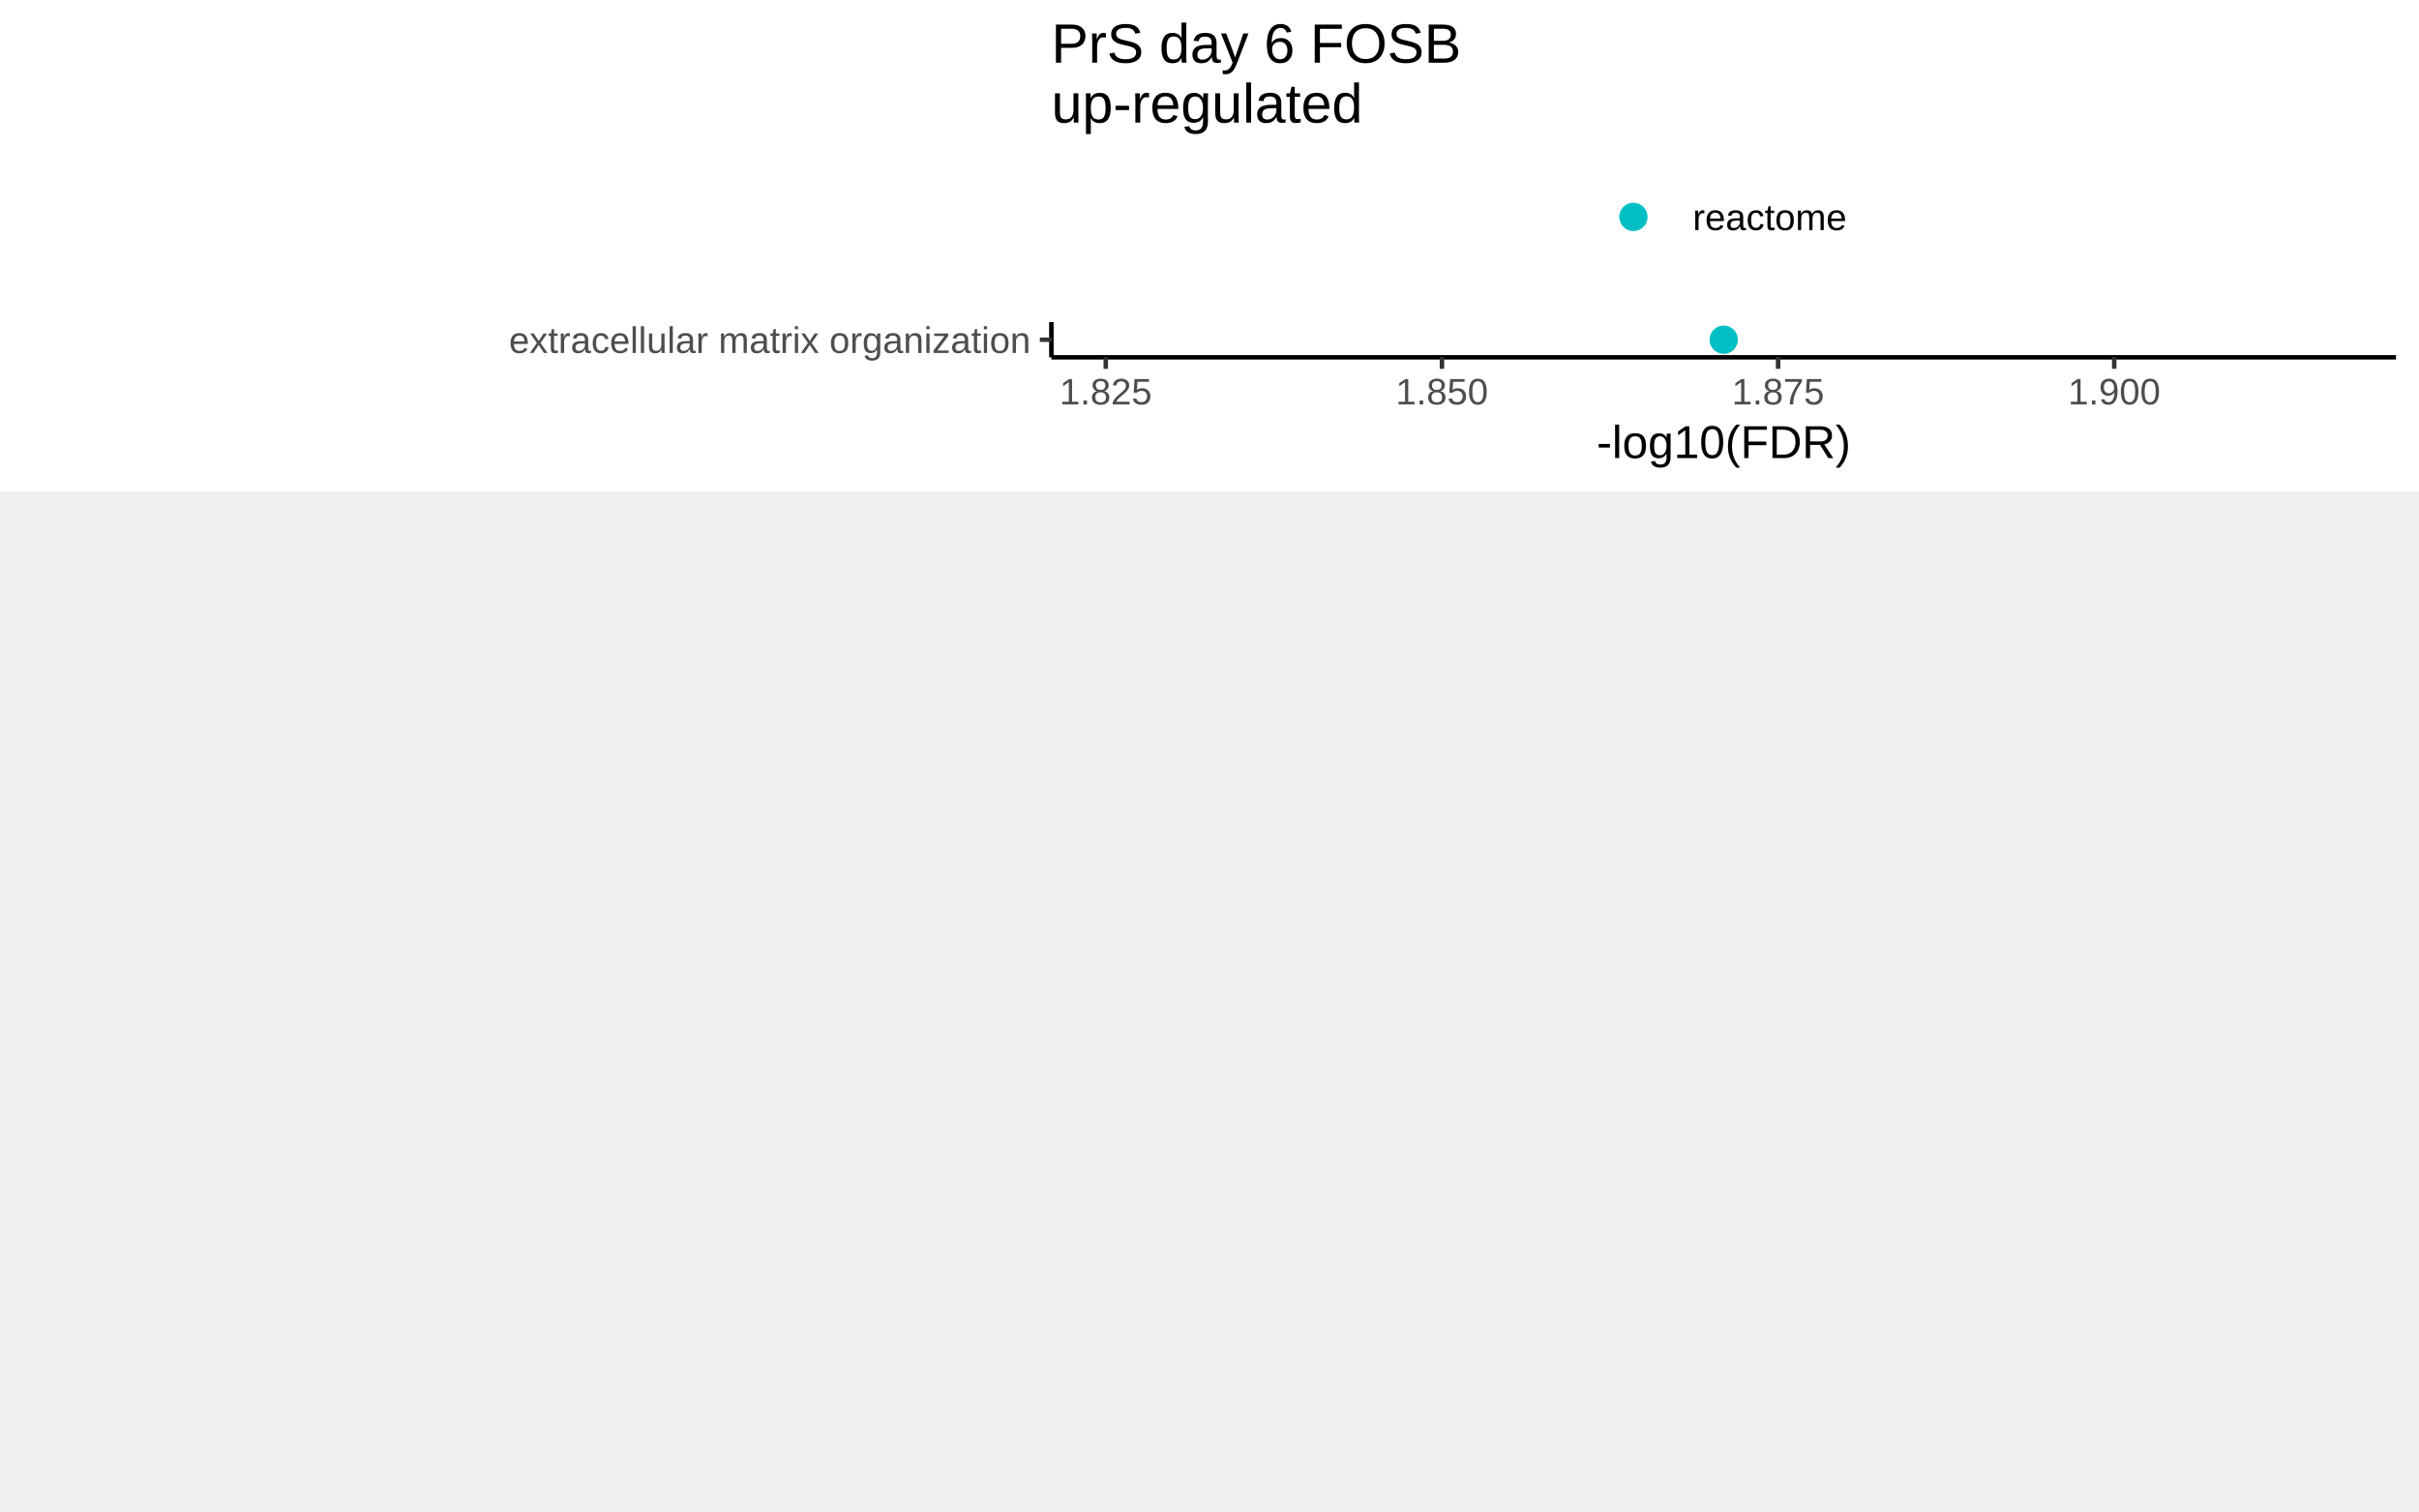
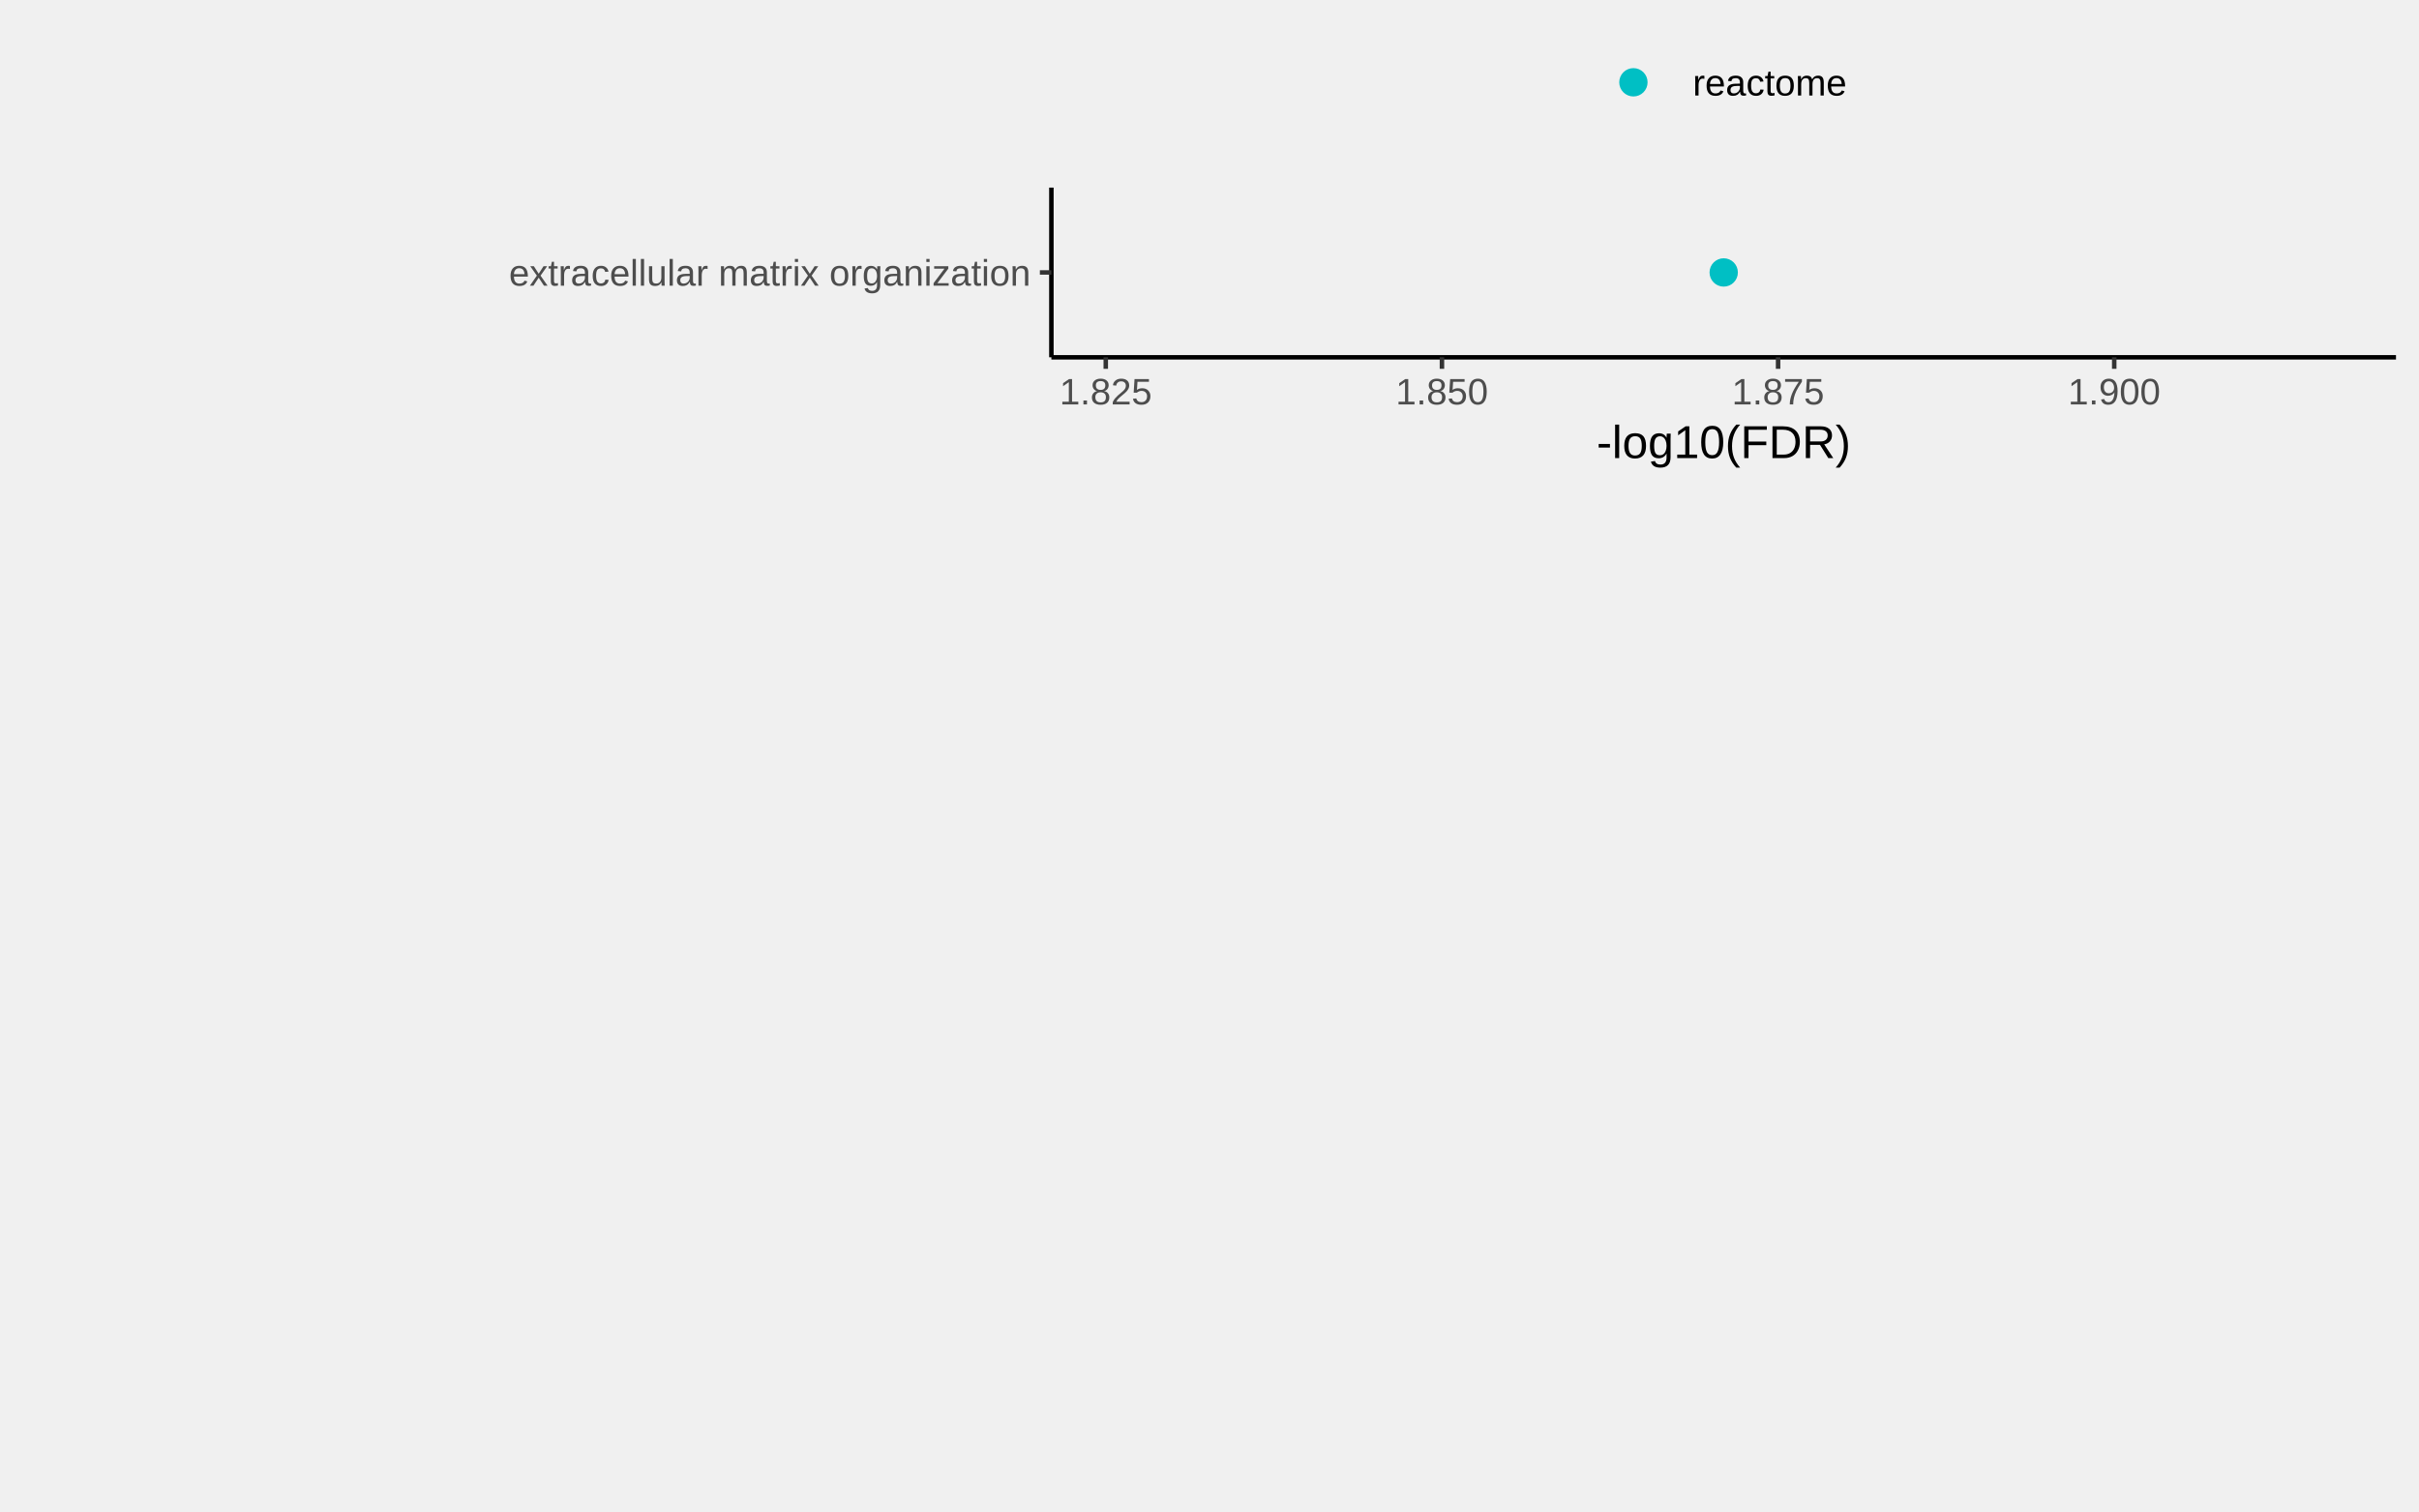
<svg xmlns="http://www.w3.org/2000/svg" class="svglite" width="576.00pt" height="360.00pt" viewBox="0 0 576.00 360.00">
  <defs>
    <style type="text/css">
    .svglite line, .svglite polyline, .svglite polygon, .svglite path, .svglite rect, .svglite circle {
      fill: none;
      stroke: #000000;
      stroke-linecap: round;
      stroke-linejoin: round;
      stroke-miterlimit: 10.00;
    }
    .svglite text {
      white-space: pre;
    }
  </style>
  </defs>
  <rect width="100%" height="100%" style="stroke: none; fill: none;" />
  <defs>
    <clipPath id="cpMC4wMHw1NzYuMDB8MC4wMHwzNjAuMDA=">
      <rect x="0.00" y="0.00" width="576.00" height="360.00" />
    </clipPath>
  </defs>
  <g clip-path="url(#cpMC4wMHw1NzYuMDB8MC4wMHwzNjAuMDA=)">
</g>
  <defs>
    <clipPath id="cpMC4wMHw1NzYuMDB8MC4wMHwxMTcuMDA=">
      <rect x="0.00" y="0.00" width="576.00" height="117.00" />
    </clipPath>
  </defs>
  <g clip-path="url(#cpMC4wMHw1NzYuMDB8MC4wMHwxMTcuMDA=)">
-     <rect x="0.00" y="-0" width="576.00" height="117.00" style="stroke-width: 1.07; stroke: #FFFFFF; fill: #FFFFFF;" />
+     <rect x="0.00" y="-0" width="576.00" height="117.00" style="stroke-width: 1.07; stroke: none;" />
  </g>
  <g clip-path="url(#cpMC4wMHw1NzYuMDB8MC4wMHwzNjAuMDA=)">
</g>
  <defs>
-     <clipPath id="cpMjUwLjM1fDU3MC41Mnw3Ni43M3w4NS4xMA==">
-       <rect x="250.35" y="76.73" width="320.17" height="8.36" />
+     <clipPath id="cpMjUwLjM1fDU3MC41Mnw0NC42OHw4NS4xMA==">
+       <rect x="250.35" y="44.68" width="320.17" height="40.42" />
    </clipPath>
  </defs>
-   <g clip-path="url(#cpMjUwLjM1fDU3MC41Mnw3Ni43M3w4NS4xMA==)">
-     <rect x="250.35" y="76.73" width="320.17" height="8.36" style="stroke-width: 1.07; stroke: none; fill: #FFFFFF;" />
-     <circle cx="410.44" cy="80.91" r="3.02" style="stroke-width: 0.71; stroke: #00BFC4; fill: #00BFC4;" />
+   <g clip-path="url(#cpMjUwLjM1fDU3MC41Mnw0NC42OHw4NS4xMA==)">
+     <rect x="250.35" y="44.68" width="320.17" height="40.42" style="stroke-width: 1.07; stroke: none;" />
+     <circle cx="410.44" cy="64.89" r="3.02" style="stroke-width: 0.71; stroke: #00BFC4; fill: #00BFC4;" />
  </g>
  <g clip-path="url(#cpMC4wMHw1NzYuMDB8MC4wMHwzNjAuMDA=)">
-     <polyline points="250.35,85.10 250.35,76.73 " style="stroke-width: 1.07; stroke-linecap: butt;" />
-     <text x="245.42" y="84.07" text-anchor="end" style="font-size: 8.80px;fill: #4D4D4D; font-family: &quot;Arial&quot;;" textLength="221.84px" lengthAdjust="spacingAndGlyphs">                                        extracellular matrix organization</text>
-     <polyline points="247.61,80.91 250.35,80.91 " style="stroke-width: 1.07; stroke: #333333; stroke-linecap: butt;" />
+     <polyline points="250.35,85.10 250.35,44.68 " style="stroke-width: 1.07; stroke-linecap: butt;" />
+     <text x="245.42" y="68.04" text-anchor="end" style="font-size: 8.80px;fill: #4D4D4D; font-family: &quot;Arial&quot;;" textLength="221.84px" lengthAdjust="spacingAndGlyphs">                                        extracellular matrix organization</text>
+     <polyline points="247.61,64.89 250.35,64.89 " style="stroke-width: 1.07; stroke: #333333; stroke-linecap: butt;" />
    <polyline points="250.35,85.10 570.52,85.10 " style="stroke-width: 1.07; stroke-linecap: butt;" />
    <polyline points="263.30,87.84 263.30,85.10 " style="stroke-width: 1.07; stroke: #333333; stroke-linecap: butt;" />
    <polyline points="343.35,87.84 343.35,85.10 " style="stroke-width: 1.07; stroke: #333333; stroke-linecap: butt;" />
    <polyline points="423.39,87.84 423.39,85.10 " style="stroke-width: 1.07; stroke: #333333; stroke-linecap: butt;" />
    <polyline points="503.43,87.84 503.43,85.10 " style="stroke-width: 1.07; stroke: #333333; stroke-linecap: butt;" />
    <text x="263.30" y="96.33" text-anchor="middle" style="font-size: 8.80px;fill: #4D4D4D; font-family: &quot;Arial&quot;;" textLength="22.02px" lengthAdjust="spacingAndGlyphs">1.825</text>
    <text x="343.35" y="96.33" text-anchor="middle" style="font-size: 8.80px;fill: #4D4D4D; font-family: &quot;Arial&quot;;" textLength="22.02px" lengthAdjust="spacingAndGlyphs">1.850</text>
    <text x="423.39" y="96.33" text-anchor="middle" style="font-size: 8.80px;fill: #4D4D4D; font-family: &quot;Arial&quot;;" textLength="22.02px" lengthAdjust="spacingAndGlyphs">1.875</text>
    <text x="503.43" y="96.33" text-anchor="middle" style="font-size: 8.80px;fill: #4D4D4D; font-family: &quot;Arial&quot;;" textLength="22.02px" lengthAdjust="spacingAndGlyphs">1.900</text>
    <text x="410.44" y="109.10" text-anchor="middle" style="font-size: 11.00px; font-family: &quot;Arial&quot;;" textLength="60.52px" lengthAdjust="spacingAndGlyphs">-log10(FDR)</text>
-     <rect x="374.82" y="37.54" width="71.23" height="28.24" style="stroke-width: 1.07; stroke: none; fill: #FFFFFF;" />
-     <rect x="380.30" y="43.02" width="17.28" height="17.28" style="stroke-width: 1.07; stroke: none; fill: #FFFFFF;" />
-     <circle cx="388.94" cy="51.66" r="3.02" style="stroke-width: 0.71; stroke: #00BFC4; fill: #00BFC4;" />
-     <text x="403.06" y="54.81" style="font-size: 8.80px; font-family: &quot;Arial&quot;;" textLength="36.68px" lengthAdjust="spacingAndGlyphs">reactome</text>
-     <text x="250.35" y="14.94" style="font-size: 13.20px; font-family: &quot;Arial&quot;;" textLength="97.50px" lengthAdjust="spacingAndGlyphs">PrS day 6 FOSB</text>
-     <text x="250.35" y="29.20" style="font-size: 13.20px; font-family: &quot;Arial&quot;;" textLength="74.07px" lengthAdjust="spacingAndGlyphs">up-regulated</text>
+     <rect x="374.82" y="5.48" width="71.23" height="28.24" style="stroke-width: 1.07; stroke: none;" />
+     <rect x="380.30" y="10.96" width="17.28" height="17.28" style="stroke-width: 1.07; stroke: none;" />
+     <circle cx="388.94" cy="19.60" r="3.02" style="stroke-width: 0.71; stroke: #00BFC4; fill: #00BFC4;" />
+     <text x="403.06" y="22.75" style="font-size: 8.80px; font-family: &quot;Arial&quot;;" textLength="36.68px" lengthAdjust="spacingAndGlyphs">reactome</text>
  </g>
</svg>
